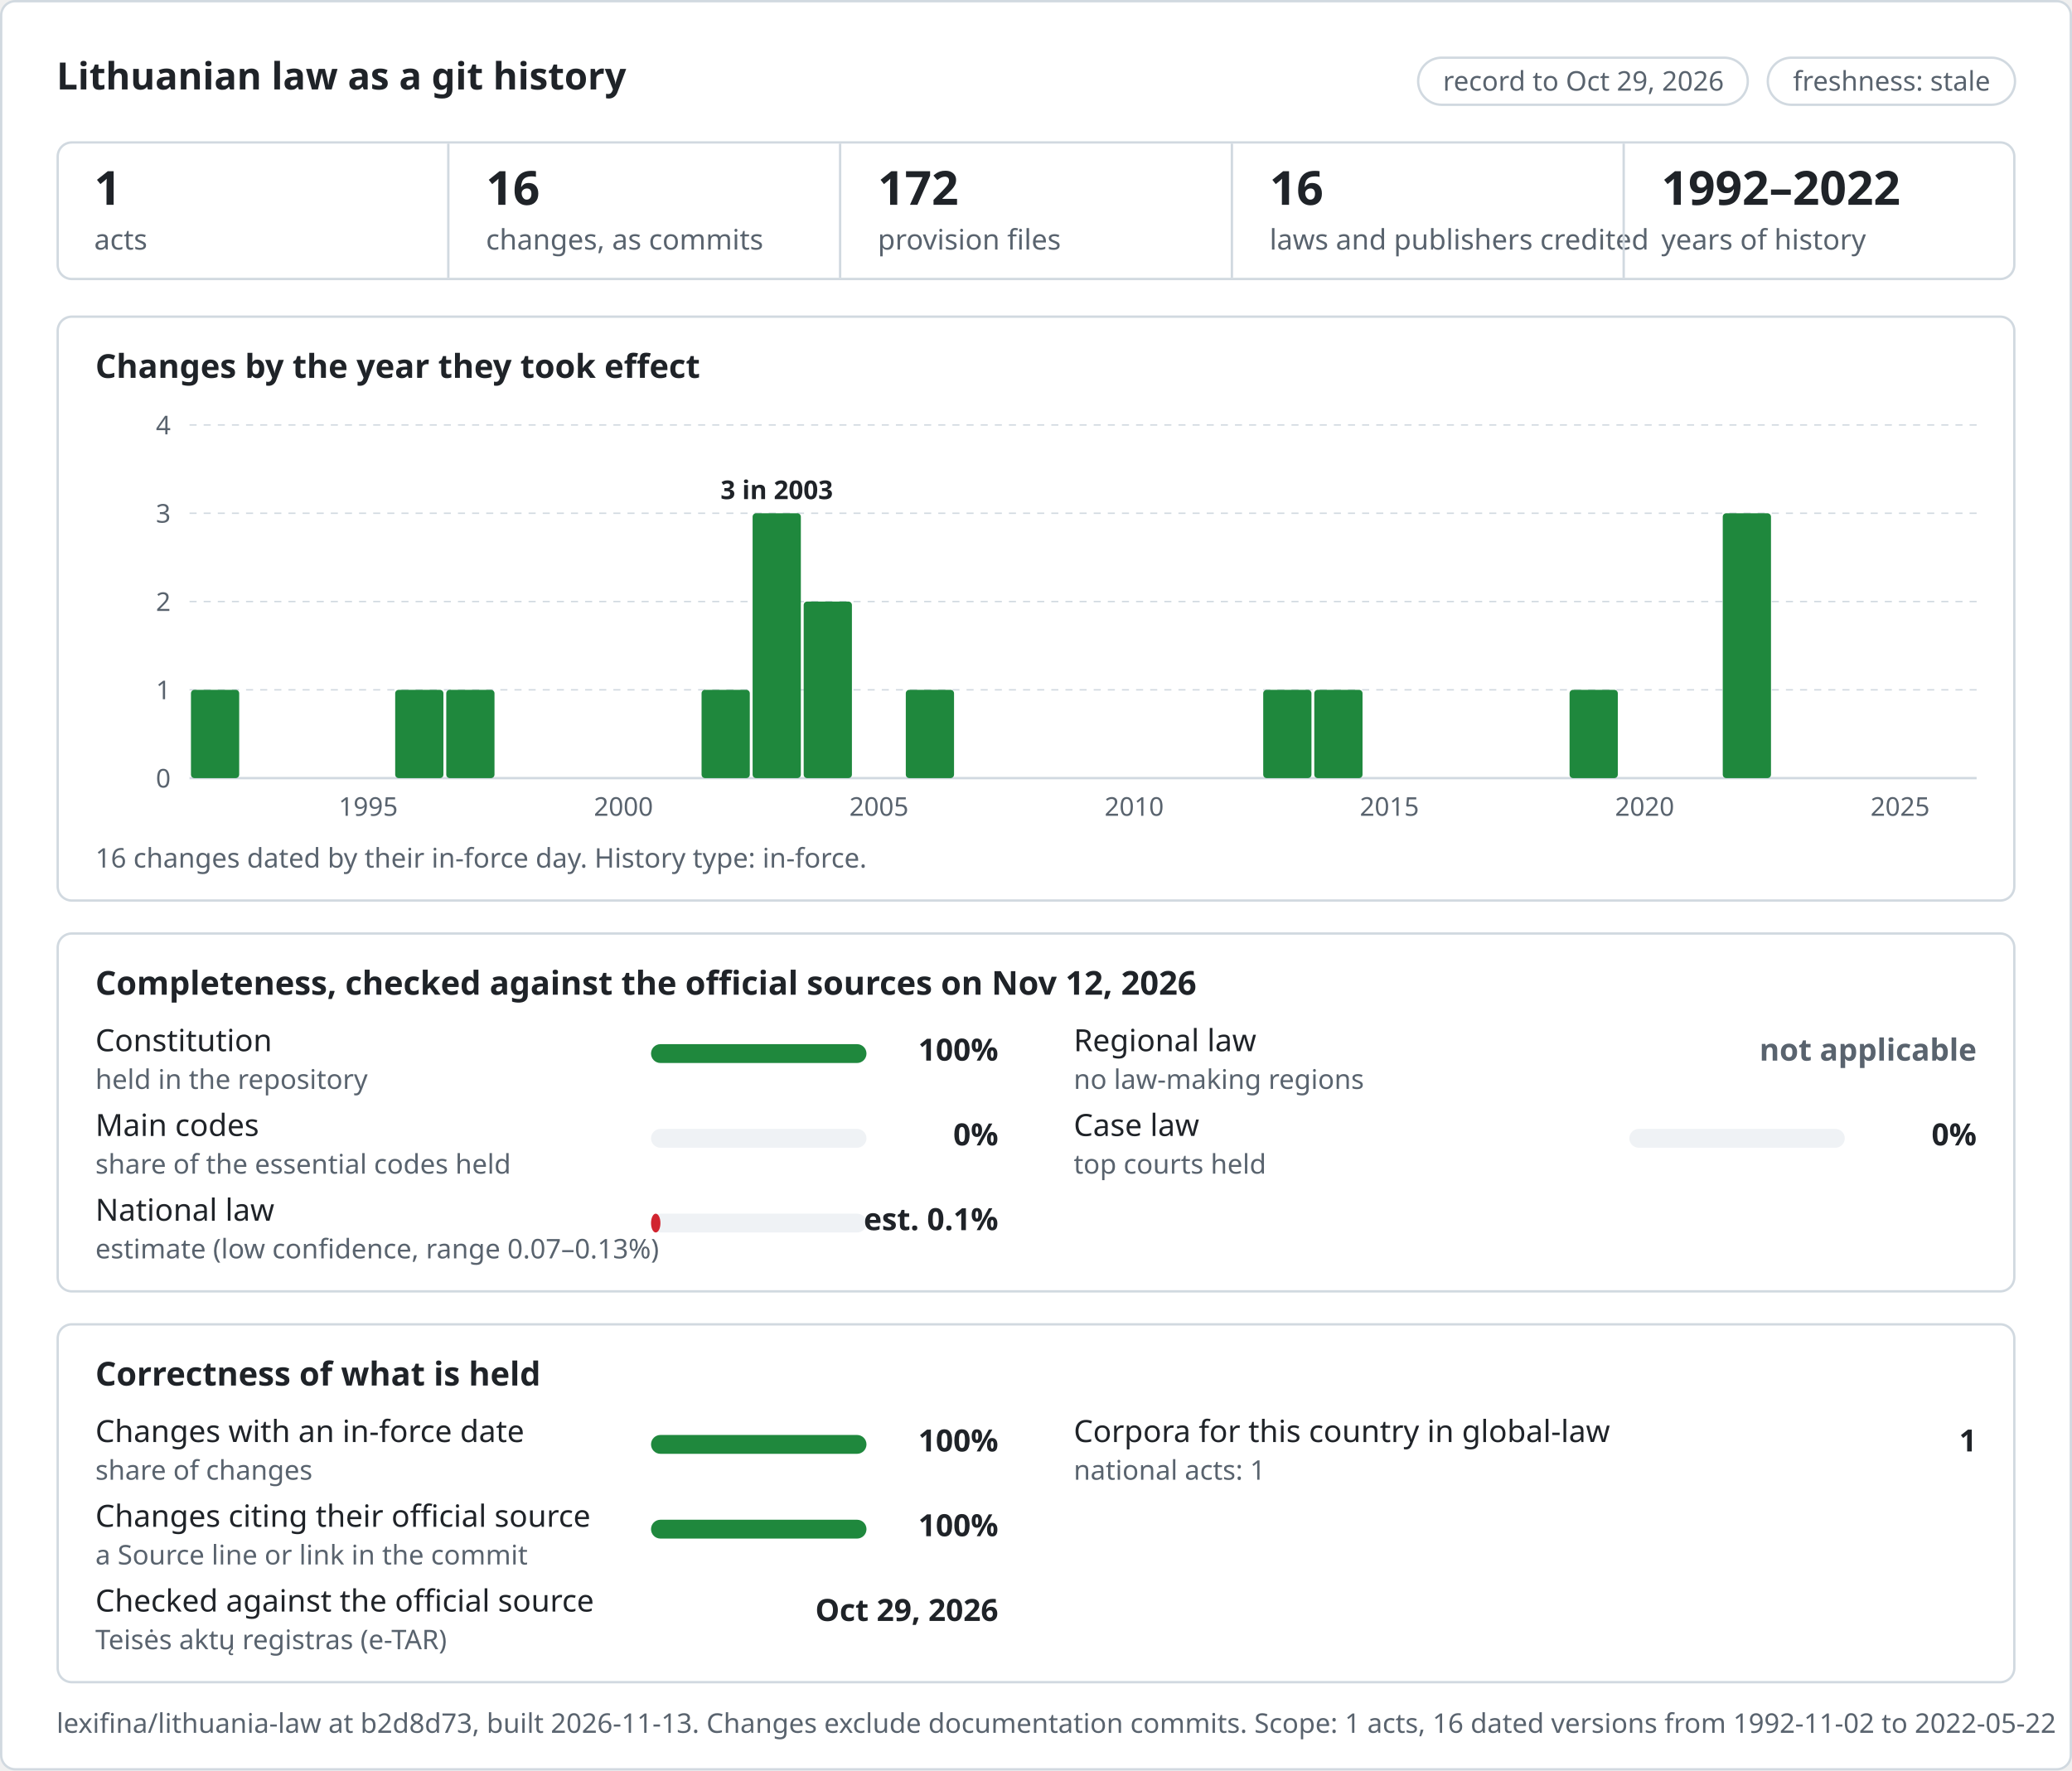
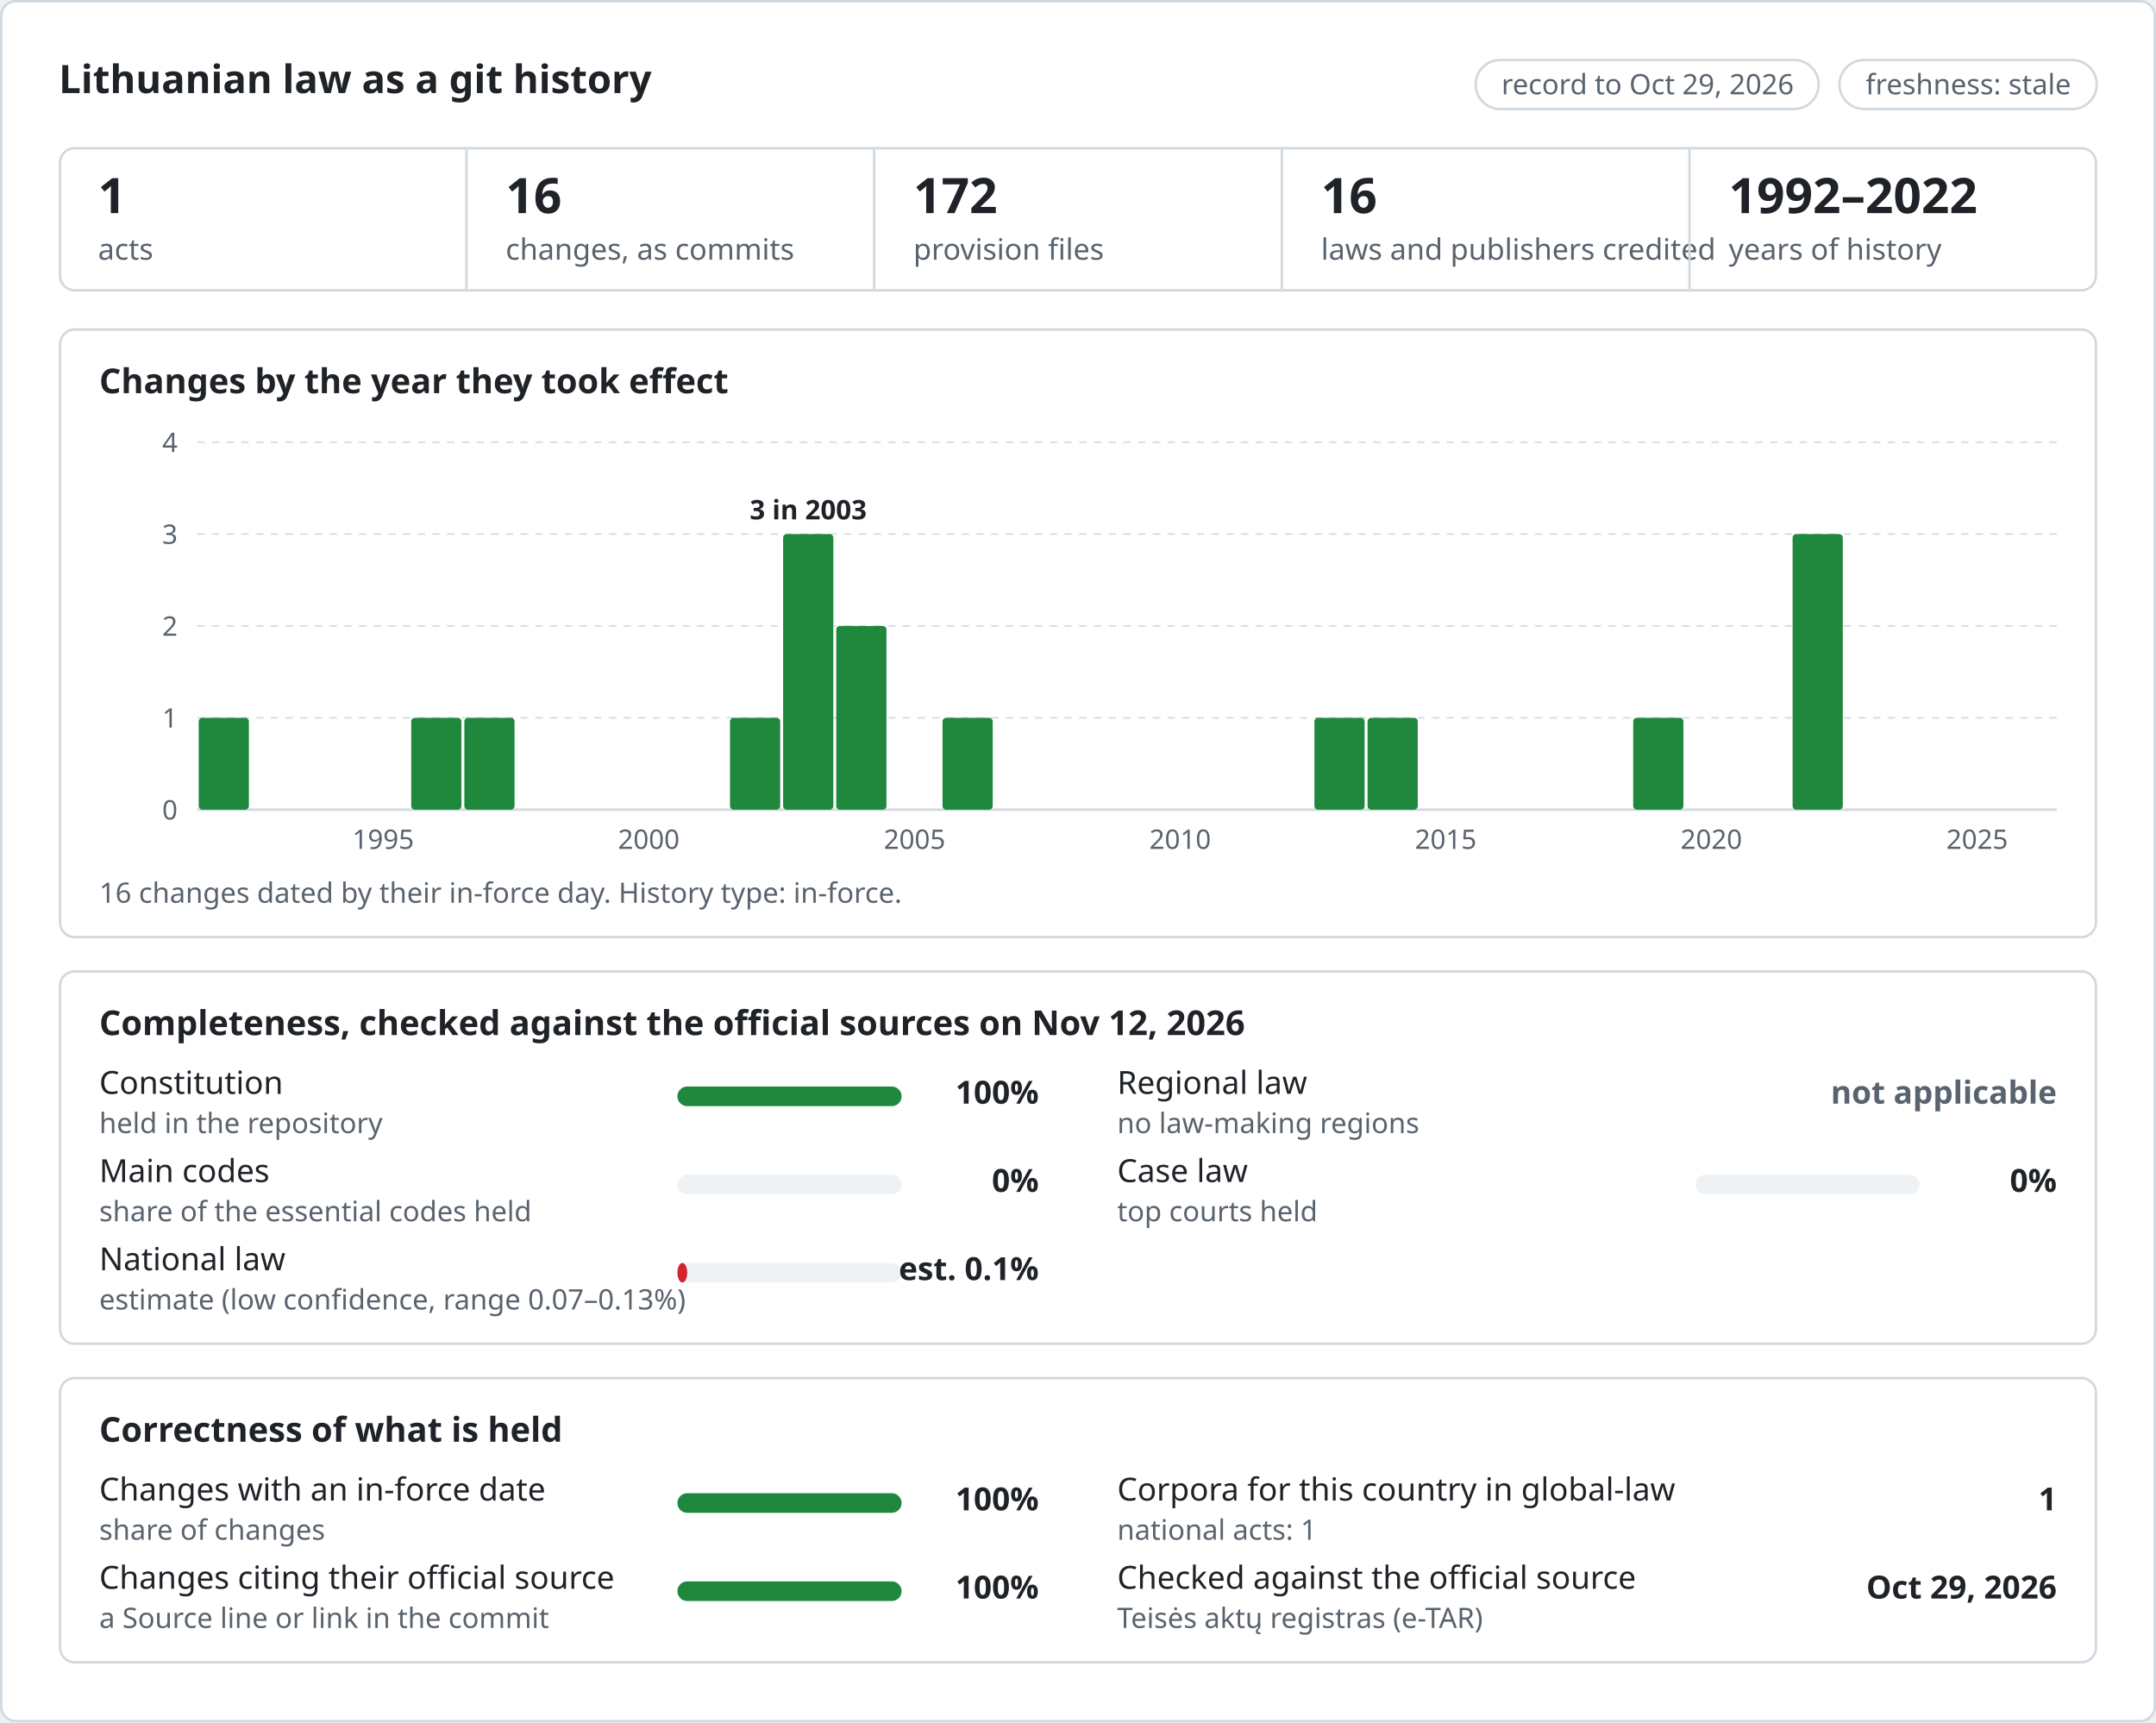
- <svg xmlns="http://www.w3.org/2000/svg" width="880" height="752" viewBox="0 0 880 752" font-family="-apple-system,BlinkMacSystemFont,Segoe UI,Noto Sans,Helvetica,Arial,sans-serif">
-   <rect x="0.5" y="0.5" width="879" height="751" rx="6" fill="#ffffff" stroke="#d1d9e0" />
+ <svg xmlns="http://www.w3.org/2000/svg" width="880" height="703" viewBox="0 0 880 703" font-family="-apple-system,BlinkMacSystemFont,Segoe UI,Noto Sans,Helvetica,Arial,sans-serif">
+   <rect x="0.5" y="0.5" width="879" height="702" rx="6" fill="#ffffff" stroke="#d1d9e0" />
  <text x="24" y="38" font-size="16" font-weight="600" fill="#1f2328">Lithuanian law as a git history</text>
  <rect x="602.3" y="24.5" width="140" height="20" rx="10" fill="none" stroke="#d1d9e0" />
  <text x="672.5" y="38.5" font-size="11.5" font-weight="500" text-anchor="middle" fill="#59636e">record to Oct 29, 2026</text>
  <rect x="750.8" y="24.5" width="105" height="20" rx="10" fill="none" stroke="#d1d9e0" />
  <text x="803.4" y="38.5" font-size="11.5" font-weight="500" text-anchor="middle" fill="#59636e">freshness: stale</text>
  <rect x="24.5" y="60.5" width="831" height="58" rx="6" fill="#ffffff" stroke="#d1d9e0" />
  <text x="40.0" y="87" font-size="20" font-weight="600" fill="#1f2328">1</text>
  <text x="40.0" y="106" font-size="12" fill="#59636e">acts</text>
  <line x1="190.4" y1="61" x2="190.4" y2="118" stroke="#d1d9e0" />
  <text x="206.4" y="87" font-size="20" font-weight="600" fill="#1f2328">16</text>
  <text x="206.4" y="106" font-size="12" fill="#59636e">changes, as commits</text>
  <line x1="356.8" y1="61" x2="356.8" y2="118" stroke="#d1d9e0" />
  <text x="372.8" y="87" font-size="20" font-weight="600" fill="#1f2328">172</text>
  <text x="372.8" y="106" font-size="12" fill="#59636e">provision files</text>
  <line x1="523.2" y1="61" x2="523.2" y2="118" stroke="#d1d9e0" />
  <text x="539.2" y="87" font-size="20" font-weight="600" fill="#1f2328">16</text>
  <text x="539.2" y="106" font-size="12" fill="#59636e" textLength="142" lengthAdjust="spacingAndGlyphs">laws and publishers credited</text>
  <line x1="689.6" y1="61" x2="689.6" y2="118" stroke="#d1d9e0" />
  <text x="705.6" y="87" font-size="20" font-weight="600" fill="#1f2328">1992–2022</text>
  <text x="705.6" y="106" font-size="12" fill="#59636e">years of history</text>
  <rect x="24.5" y="134.5" width="831" height="248" rx="6" fill="#ffffff" stroke="#d1d9e0" />
  <text x="40.5" y="160.5" font-size="14" font-weight="600" fill="#1f2328">Changes by the year they took effect</text>
  <line x1="80.5" y1="330.5" x2="839.5" y2="330.5" stroke="#d1d9e0" stroke-width="1" />
  <text x="72.5" y="334.5" font-size="11" text-anchor="end" fill="#59636e">0</text>
  <line x1="80.5" y1="293.0" x2="839.5" y2="293.0" stroke="#d1d9e0" stroke-width="0.6" stroke-dasharray="3 3" />
  <text x="72.5" y="297.0" font-size="11" text-anchor="end" fill="#59636e">1</text>
  <line x1="80.5" y1="255.5" x2="839.5" y2="255.5" stroke="#d1d9e0" stroke-width="0.6" stroke-dasharray="3 3" />
  <text x="72.5" y="259.5" font-size="11" text-anchor="end" fill="#59636e">2</text>
  <line x1="80.5" y1="218.0" x2="839.5" y2="218.0" stroke="#d1d9e0" stroke-width="0.6" stroke-dasharray="3 3" />
  <text x="72.5" y="222.0" font-size="11" text-anchor="end" fill="#59636e">3</text>
  <line x1="80.5" y1="180.5" x2="839.5" y2="180.5" stroke="#d1d9e0" stroke-width="0.6" stroke-dasharray="3 3" />
  <text x="72.5" y="184.5" font-size="11" text-anchor="end" fill="#59636e">4</text>
  <rect x="81.10" y="293.0" width="20.49" height="37.5" rx="1.5" fill="#1f883d" />
  <text x="156.4" y="346.5" font-size="11" text-anchor="middle" fill="#59636e">1995</text>
  <rect x="167.84" y="293.0" width="20.49" height="37.5" rx="1.5" fill="#1f883d" />
  <rect x="189.53" y="293.0" width="20.49" height="37.5" rx="1.5" fill="#1f883d" />
  <text x="264.8" y="346.5" font-size="11" text-anchor="middle" fill="#59636e">2000</text>
  <rect x="297.96" y="293.0" width="20.49" height="37.5" rx="1.5" fill="#1f883d" />
  <rect x="319.64" y="218.0" width="20.49" height="112.5" rx="1.5" fill="#1f883d" />
  <text x="329.9" y="212.0" font-size="11" font-weight="600" text-anchor="middle" fill="#1f2328">3 in 2003</text>
  <rect x="341.33" y="255.5" width="20.49" height="75.0" rx="1.5" fill="#1f883d" />
  <text x="373.3" y="346.5" font-size="11" text-anchor="middle" fill="#59636e">2005</text>
  <rect x="384.70" y="293.0" width="20.49" height="37.5" rx="1.5" fill="#1f883d" />
  <text x="481.7" y="346.5" font-size="11" text-anchor="middle" fill="#59636e">2010</text>
  <rect x="536.50" y="293.0" width="20.49" height="37.5" rx="1.5" fill="#1f883d" />
  <rect x="558.19" y="293.0" width="20.49" height="37.5" rx="1.5" fill="#1f883d" />
  <text x="590.1" y="346.5" font-size="11" text-anchor="middle" fill="#59636e">2015</text>
  <rect x="666.61" y="293.0" width="20.49" height="37.5" rx="1.5" fill="#1f883d" />
  <text x="698.5" y="346.5" font-size="11" text-anchor="middle" fill="#59636e">2020</text>
  <rect x="731.67" y="218.0" width="20.49" height="112.5" rx="1.5" fill="#1f883d" />
  <text x="807.0" y="346.5" font-size="11" text-anchor="middle" fill="#59636e">2025</text>
  <text x="40.5" y="368.5" font-size="11.5" fill="#59636e">16 changes dated by their in-force day. History type: in-force.</text>
  <rect x="24.5" y="396.5" width="831" height="152" rx="6" fill="#ffffff" stroke="#d1d9e0" />
  <text x="40.5" y="422.5" font-size="14" font-weight="600" fill="#1f2328">Completeness, checked against the official sources on Nov 12, 2026</text>
  <text x="40.5" y="446.5" font-size="13" fill="#1f2328">Constitution</text>
  <text x="40.5" y="462.5" font-size="11.5" fill="#59636e">held in the repository</text>
  <g>
    <rect x="276.5" y="443.5" width="91.5" height="8" rx="4" fill="#eff2f5" />
    <rect x="276.5" y="443.5" width="91.5" height="8" rx="4" fill="#1f883d" />
  </g>
  <text x="424.0" y="450.5" font-size="13" font-weight="600" text-anchor="end" fill="#1f2328">100%</text>
  <text x="40.5" y="482.5" font-size="13" fill="#1f2328">Main codes</text>
  <text x="40.5" y="498.5" font-size="11.5" fill="#59636e">share of the essential codes held</text>
  <g>
    <rect x="276.5" y="479.5" width="91.5" height="8" rx="4" fill="#eff2f5" />
  </g>
  <text x="424.0" y="486.5" font-size="13" font-weight="600" text-anchor="end" fill="#1f2328">0%</text>
  <text x="40.5" y="518.5" font-size="13" fill="#1f2328">National law</text>
  <text x="40.5" y="534.5" font-size="11.5" fill="#59636e">estimate (low confidence, range 0.07–0.13%)</text>
  <g>
    <rect x="276.5" y="515.5" width="91.5" height="8" rx="4" fill="#eff2f5" />
    <rect x="276.5" y="515.5" width="4.0" height="8" rx="4" fill="#d1242f" />
  </g>
  <text x="424.0" y="522.5" font-size="13" font-weight="600" text-anchor="end" fill="#1f2328">est. 0.1%</text>
  <text x="456.0" y="446.5" font-size="13" fill="#1f2328">Regional law</text>
  <text x="456.0" y="462.5" font-size="11.5" fill="#59636e">no law-making regions</text>
  <text x="839.5" y="450.5" font-size="13" font-weight="600" text-anchor="end" fill="#59636e">not applicable</text>
  <text x="456.0" y="482.5" font-size="13" fill="#1f2328">Case law</text>
  <text x="456.0" y="498.5" font-size="11.5" fill="#59636e">top courts held</text>
  <g>
    <rect x="692.0" y="479.5" width="91.5" height="8" rx="4" fill="#eff2f5" />
  </g>
  <text x="839.5" y="486.5" font-size="13" font-weight="600" text-anchor="end" fill="#1f2328">0%</text>
-   <rect x="24.5" y="562.5" width="831" height="152" rx="6" fill="#ffffff" stroke="#d1d9e0" />
+   <rect x="24.5" y="562.5" width="831" height="116" rx="6" fill="#ffffff" stroke="#d1d9e0" />
  <text x="40.5" y="588.5" font-size="14" font-weight="600" fill="#1f2328">Correctness of what is held</text>
  <text x="40.5" y="612.5" font-size="13" fill="#1f2328">Changes with an in-force date</text>
  <text x="40.5" y="628.5" font-size="11.5" fill="#59636e">share of changes</text>
  <g>
    <rect x="276.5" y="609.5" width="91.5" height="8" rx="4" fill="#eff2f5" />
    <rect x="276.5" y="609.5" width="91.5" height="8" rx="4" fill="#1f883d" />
  </g>
  <text x="424.0" y="616.5" font-size="13" font-weight="600" text-anchor="end" fill="#1f2328">100%</text>
  <text x="40.5" y="648.5" font-size="13" fill="#1f2328">Changes citing their official source</text>
  <text x="40.5" y="664.5" font-size="11.5" fill="#59636e">a Source line or link in the commit</text>
  <g>
    <rect x="276.5" y="645.5" width="91.5" height="8" rx="4" fill="#eff2f5" />
    <rect x="276.5" y="645.5" width="91.5" height="8" rx="4" fill="#1f883d" />
  </g>
  <text x="424.0" y="652.5" font-size="13" font-weight="600" text-anchor="end" fill="#1f2328">100%</text>
-   <text x="40.5" y="684.5" font-size="13" fill="#1f2328">Checked against the official source</text>
-   <text x="40.5" y="700.5" font-size="11.5" fill="#59636e">Teisės aktų registras (e-TAR)</text>
-   <text x="424.0" y="688.5" font-size="13" font-weight="600" text-anchor="end" fill="#1f2328">Oct 29, 2026</text>
  <text x="456.0" y="612.5" font-size="13" fill="#1f2328">Corpora for this country in global-law</text>
  <text x="456.0" y="628.5" font-size="11.5" fill="#59636e">national acts: 1</text>
  <text x="839.5" y="616.5" font-size="13" font-weight="600" text-anchor="end" fill="#1f2328">1</text>
-   <text x="24" y="736" font-size="11.5" fill="#59636e">lexifina/lithuania-law at b2d8d73, built 2026-11-13. Changes exclude documentation commits. Scope: 1 acts, 16 dated versions from 1992-11-02 to 2022-05-22</text>
+   <text x="456.0" y="648.5" font-size="13" fill="#1f2328">Checked against the official source</text>
+   <text x="456.0" y="664.5" font-size="11.5" fill="#59636e">Teisės aktų registras (e-TAR)</text>
+   <text x="839.5" y="652.5" font-size="13" font-weight="600" text-anchor="end" fill="#1f2328">Oct 29, 2026</text>
</svg>
